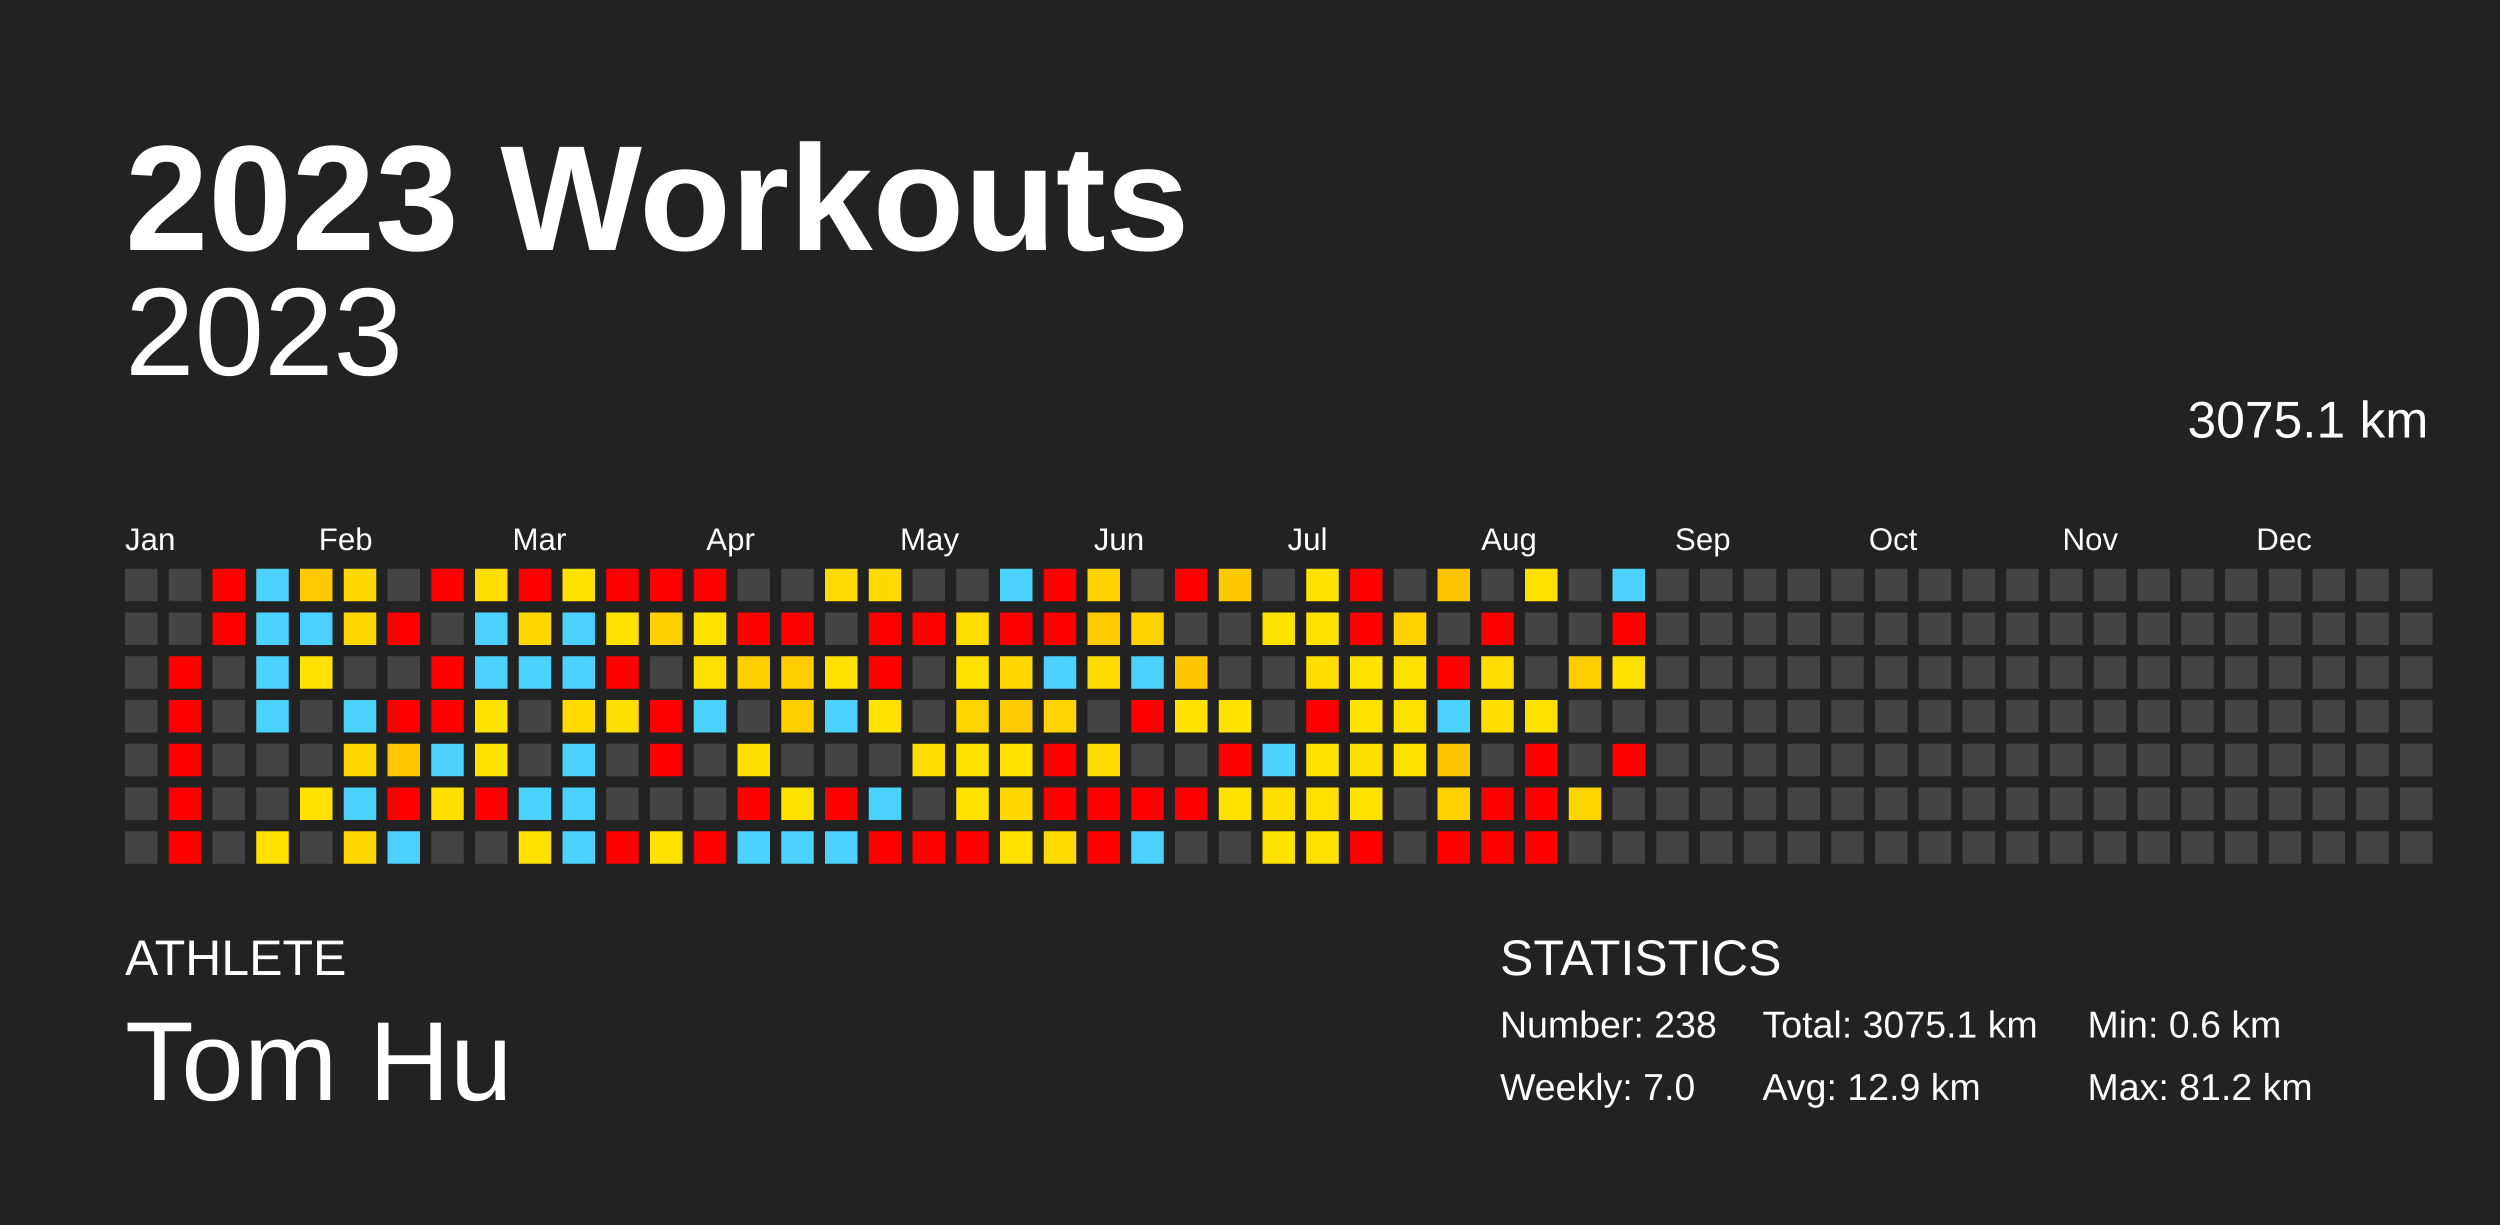
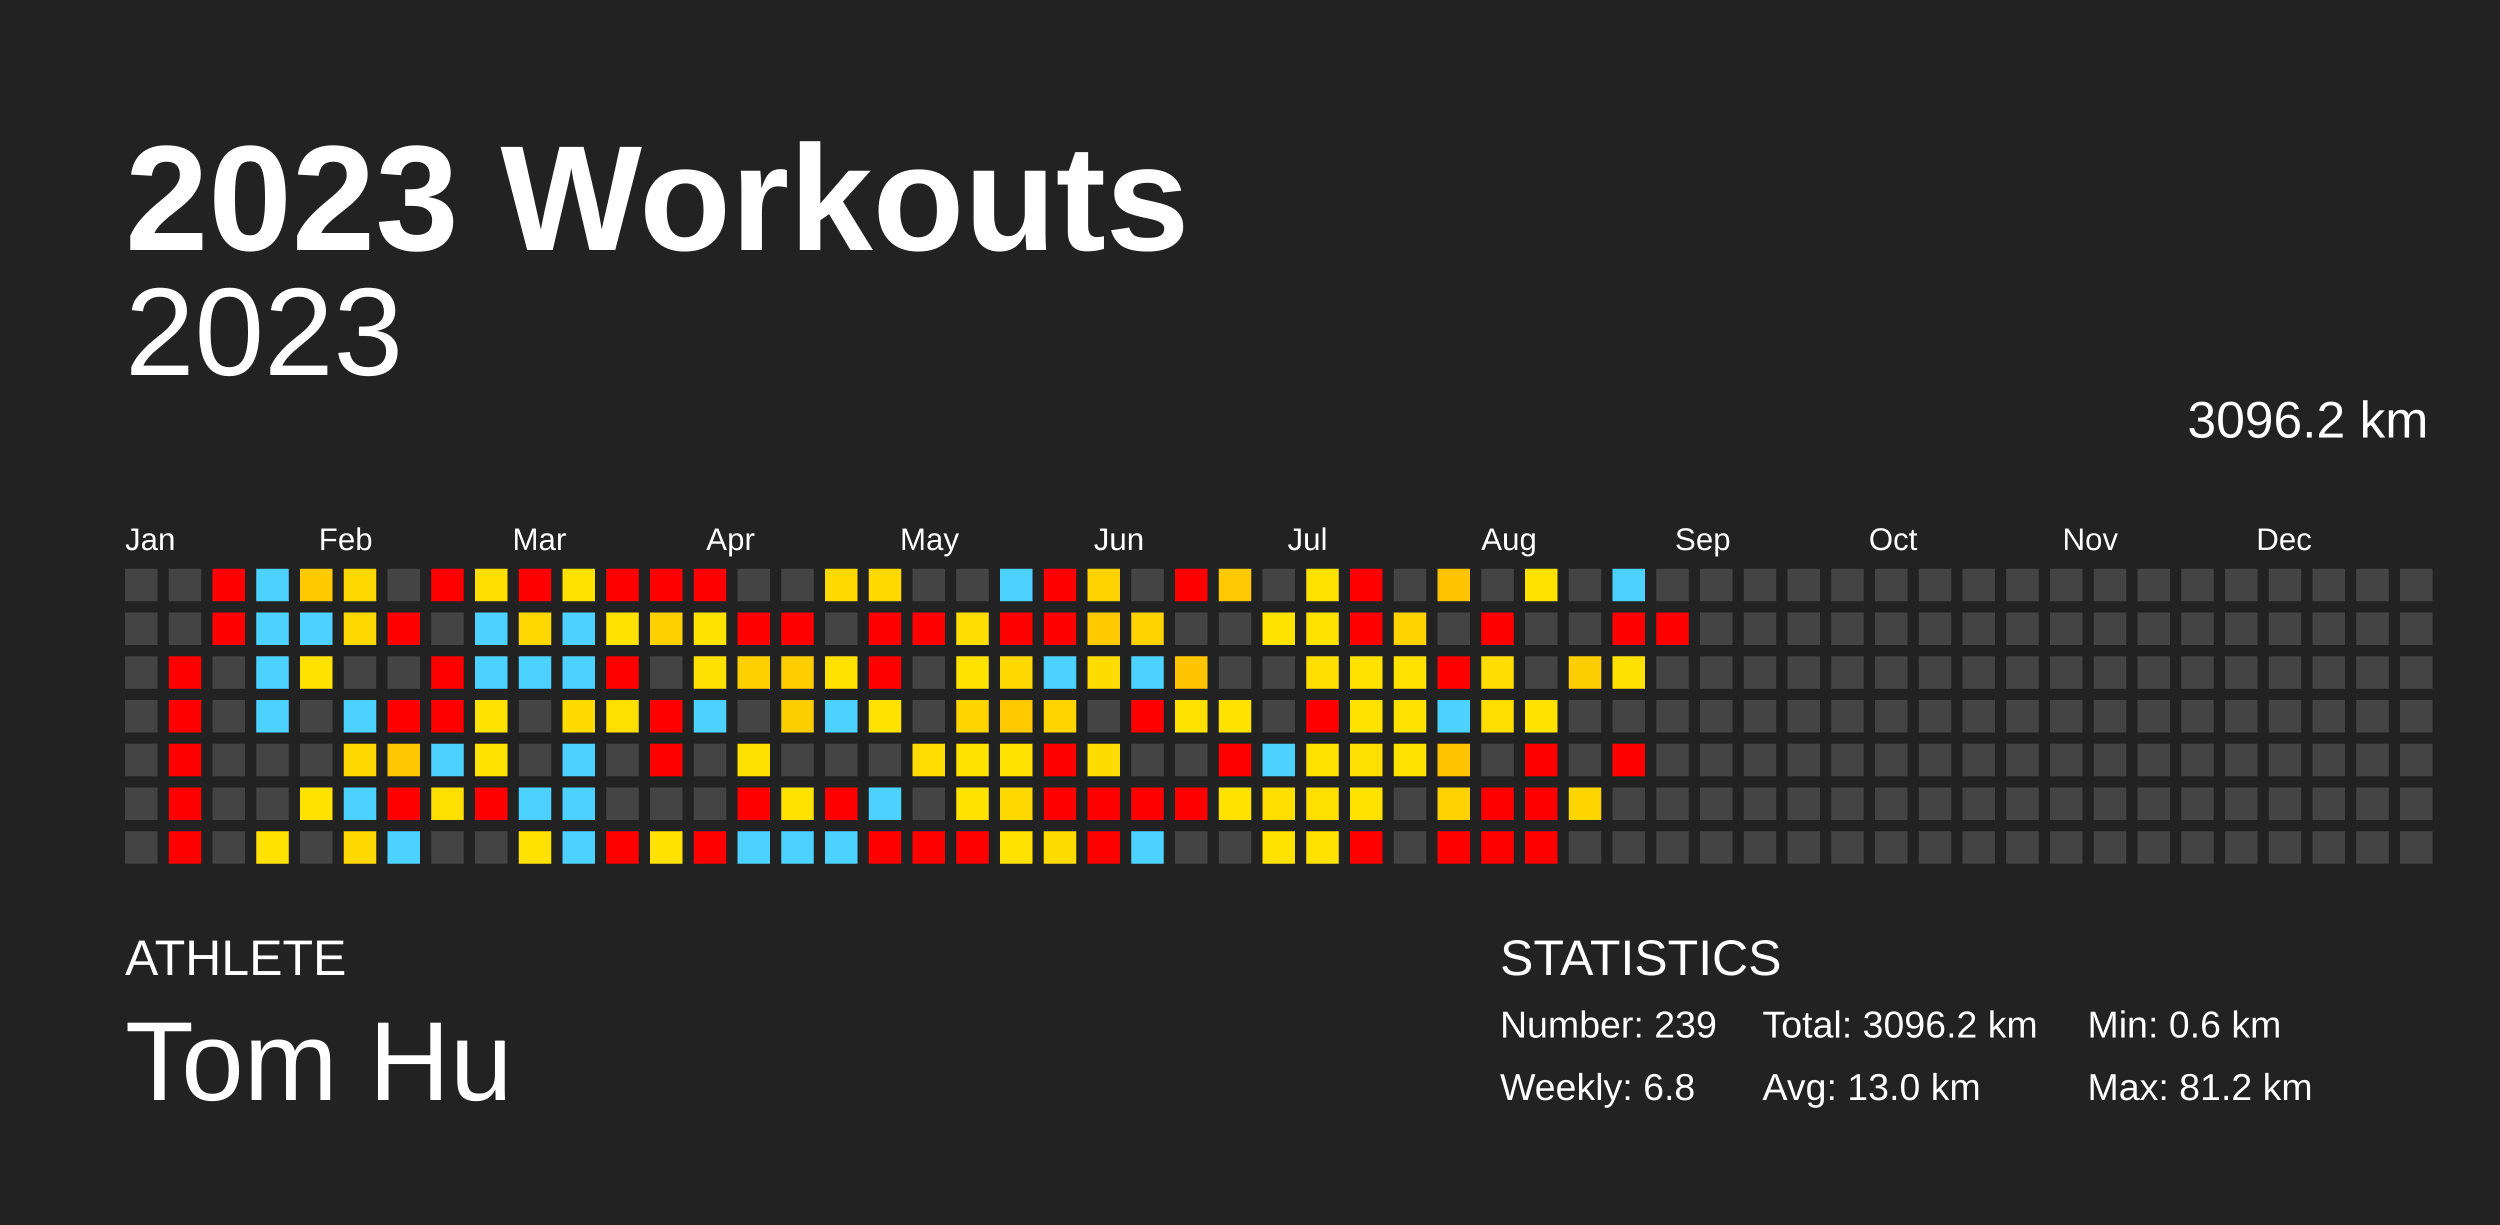
<svg xmlns="http://www.w3.org/2000/svg" baseProfile="full" height="98mm" version="1.1" viewBox="0,0,200,98" width="200mm">
  <defs />
  <rect fill="#222222" height="98" width="200" x="0" y="0" />
  <text fill="#FFFFFF" style="font-size:12px; font-family:Arial; font-weight:bold;" x="10" y="20">2023 Workouts</text>
  <text fill="#FFFFFF" style="font-size:4px; font-family:Arial" x="10" y="78">ATHLETE</text>
  <text fill="#FFFFFF" style="font-size:9px; font-family:Arial" x="10" y="88">Tom Hu</text>
  <text fill="#FFFFFF" style="font-size:4px; font-family:Arial" x="120" y="78">STATISTICS</text>
-   <text fill="#FFFFFF" style="font-size:3px; font-family:Arial" x="120" y="83">Number: 238</text>
-   <text fill="#FFFFFF" style="font-size:3px; font-family:Arial" x="120" y="88">Weekly: 7.0</text>
-   <text fill="#FFFFFF" style="font-size:3px; font-family:Arial" x="141" y="83">Total: 3075.1 km</text>
-   <text fill="#FFFFFF" style="font-size:3px; font-family:Arial" x="141" y="88">Avg: 12.9 km</text>
+   <text fill="#FFFFFF" style="font-size:3px; font-family:Arial" x="120" y="83">Number: 239</text>
+   <text fill="#FFFFFF" style="font-size:3px; font-family:Arial" x="120" y="88">Weekly: 6.8</text>
+   <text fill="#FFFFFF" style="font-size:3px; font-family:Arial" x="141" y="83">Total: 3096.2 km</text>
+   <text fill="#FFFFFF" style="font-size:3px; font-family:Arial" x="141" y="88">Avg: 13.0 km</text>
  <text fill="#FFFFFF" style="font-size:3px; font-family:Arial" x="167" y="83">Min: 0.6 km</text>
  <text fill="#FFFFFF" style="font-size:3px; font-family:Arial" x="167" y="88">Max: 81.2 km</text>
  <text alignment-baseline="hanging" fill="#FFFFFF" style="font-size:10.0px; font-family:Arial;" x="10" y="30">2023</text>
-   <text alignment-baseline="hanging" fill="#FFFFFF" style="font-size:4.125px; font-family:Arial;" x="175" y="35">3075.1 km</text>
+   <text alignment-baseline="hanging" fill="#FFFFFF" style="font-size:4.125px; font-family:Arial;" x="175" y="35">3096.2 km</text>
  <text fill="#FFFFFF" style="font-size:2.5px; font-family:Arial" x="10.0" y="44">Jan</text>
  <text fill="#FFFFFF" style="font-size:2.5px; font-family:Arial" x="25.5" y="44">Feb</text>
  <text fill="#FFFFFF" style="font-size:2.5px; font-family:Arial" x="41.0" y="44">Mar</text>
  <text fill="#FFFFFF" style="font-size:2.5px; font-family:Arial" x="56.5" y="44">Apr</text>
  <text fill="#FFFFFF" style="font-size:2.5px; font-family:Arial" x="72.0" y="44">May</text>
  <text fill="#FFFFFF" style="font-size:2.5px; font-family:Arial" x="87.5" y="44">Jun</text>
  <text fill="#FFFFFF" style="font-size:2.5px; font-family:Arial" x="103.0" y="44">Jul</text>
  <text fill="#FFFFFF" style="font-size:2.5px; font-family:Arial" x="118.5" y="44">Aug</text>
  <text fill="#FFFFFF" style="font-size:2.5px; font-family:Arial" x="134.0" y="44">Sep</text>
  <text fill="#FFFFFF" style="font-size:2.5px; font-family:Arial" x="149.5" y="44">Oct</text>
  <text fill="#FFFFFF" style="font-size:2.5px; font-family:Arial" x="165.0" y="44">Nov</text>
  <text fill="#FFFFFF" style="font-size:2.5px; font-family:Arial" x="180.5" y="44">Dec</text>
  <rect fill="#444444" height="2.6" width="2.6" x="10.0" y="45.5" />
  <rect fill="#444444" height="2.6" width="2.6" x="10.0" y="49.0" />
  <rect fill="#444444" height="2.6" width="2.6" x="10.0" y="52.5" />
  <rect fill="#444444" height="2.6" width="2.6" x="10.0" y="56.0" />
  <rect fill="#444444" height="2.6" width="2.6" x="10.0" y="59.5" />
  <rect fill="#444444" height="2.6" width="2.6" x="10.0" y="63.0" />
  <rect fill="#444444" height="2.6" width="2.6" x="10.0" y="66.5" />
  <rect fill="#444444" height="2.6" width="2.6" x="13.5" y="45.5" />
  <rect fill="#444444" height="2.6" width="2.6" x="13.5" y="49.0" />
  <rect fill="red" height="2.6" width="2.6" x="13.5" y="52.5" />
  <rect fill="red" height="2.6" width="2.6" x="13.5" y="56.0" />
  <rect fill="red" height="2.6" width="2.6" x="13.5" y="59.5" />
  <rect fill="red" height="2.6" width="2.6" x="13.5" y="63.0" />
  <rect fill="red" height="2.6" width="2.6" x="13.5" y="66.5" />
  <rect fill="red" height="2.6" width="2.6" x="17.0" y="45.5" />
  <rect fill="red" height="2.6" width="2.6" x="17.0" y="49.0" />
  <rect fill="#444444" height="2.6" width="2.6" x="17.0" y="52.5" />
  <rect fill="#444444" height="2.6" width="2.6" x="17.0" y="56.0" />
  <rect fill="#444444" height="2.6" width="2.6" x="17.0" y="59.5" />
  <rect fill="#444444" height="2.6" width="2.6" x="17.0" y="63.0" />
  <rect fill="#444444" height="2.6" width="2.6" x="17.0" y="66.5" />
  <rect fill="#4dd2ff" height="2.6" width="2.6" x="20.5" y="45.5" />
  <rect fill="#4dd2ff" height="2.6" width="2.6" x="20.5" y="49.0" />
  <rect fill="#4dd2ff" height="2.6" width="2.6" x="20.5" y="52.5" />
  <rect fill="#4dd2ff" height="2.6" width="2.6" x="20.5" y="56.0" />
  <rect fill="#444444" height="2.6" width="2.6" x="20.5" y="59.5" />
  <rect fill="#444444" height="2.6" width="2.6" x="20.5" y="63.0" />
  <rect fill="#ffe200" height="2.6" width="2.6" x="20.5" y="66.5" />
  <rect fill="#ffca00" height="2.6" width="2.6" x="24.0" y="45.5" />
  <rect fill="#4dd2ff" height="2.6" width="2.6" x="24.0" y="49.0" />
  <rect fill="#ffe200" height="2.6" width="2.6" x="24.0" y="52.5" />
  <rect fill="#444444" height="2.6" width="2.6" x="24.0" y="56.0" />
  <rect fill="#444444" height="2.6" width="2.6" x="24.0" y="59.5" />
  <rect fill="#ffe200" height="2.6" width="2.6" x="24.0" y="63.0" />
  <rect fill="#444444" height="2.6" width="2.6" x="24.0" y="66.5" />
  <rect fill="#ffd800" height="2.6" width="2.6" x="27.5" y="45.5" />
  <rect fill="#ffd800" height="2.6" width="2.6" x="27.5" y="49.0" />
  <rect fill="#444444" height="2.6" width="2.6" x="27.5" y="52.5" />
  <rect fill="#4dd2ff" height="2.6" width="2.6" x="27.5" y="56.0" />
  <rect fill="#ffd800" height="2.6" width="2.6" x="27.5" y="59.5" />
  <rect fill="#4dd2ff" height="2.6" width="2.6" x="27.5" y="63.0" />
  <rect fill="#ffd800" height="2.6" width="2.6" x="27.5" y="66.5" />
  <rect fill="#444444" height="2.6" width="2.6" x="31.0" y="45.5" />
  <rect fill="red" height="2.6" width="2.6" x="31.0" y="49.0" />
  <rect fill="#444444" height="2.6" width="2.6" x="31.0" y="52.5" />
  <rect fill="red" height="2.6" width="2.6" x="31.0" y="56.0" />
  <rect fill="#ffc700" height="2.6" width="2.6" x="31.0" y="59.5" />
  <rect fill="red" height="2.6" width="2.6" x="31.0" y="63.0" />
  <rect fill="#4dd2ff" height="2.6" width="2.6" x="31.0" y="66.5" />
  <rect fill="red" height="2.6" width="2.6" x="34.5" y="45.5" />
  <rect fill="#444444" height="2.6" width="2.6" x="34.5" y="49.0" />
  <rect fill="red" height="2.6" width="2.6" x="34.5" y="52.5" />
  <rect fill="red" height="2.6" width="2.6" x="34.5" y="56.0" />
  <rect fill="#4dd2ff" height="2.6" width="2.6" x="34.5" y="59.5" />
  <rect fill="#ffdf00" height="2.6" width="2.6" x="34.5" y="63.0" />
  <rect fill="#444444" height="2.6" width="2.6" x="34.5" y="66.5" />
  <rect fill="#ffde00" height="2.6" width="2.6" x="38.0" y="45.5" />
  <rect fill="#4dd2ff" height="2.6" width="2.6" x="38.0" y="49.0" />
  <rect fill="#4dd2ff" height="2.6" width="2.6" x="38.0" y="52.5" />
  <rect fill="#ffe200" height="2.6" width="2.6" x="38.0" y="56.0" />
  <rect fill="#ffe200" height="2.6" width="2.6" x="38.0" y="59.5" />
  <rect fill="red" height="2.6" width="2.6" x="38.0" y="63.0" />
  <rect fill="#444444" height="2.6" width="2.6" x="38.0" y="66.5" />
  <rect fill="red" height="2.6" width="2.6" x="41.5" y="45.5" />
  <rect fill="#ffd800" height="2.6" width="2.6" x="41.5" y="49.0" />
  <rect fill="#4dd2ff" height="2.6" width="2.6" x="41.5" y="52.5" />
  <rect fill="#444444" height="2.6" width="2.6" x="41.5" y="56.0" />
  <rect fill="#444444" height="2.6" width="2.6" x="41.5" y="59.5" />
  <rect fill="#4dd2ff" height="2.6" width="2.6" x="41.5" y="63.0" />
  <rect fill="#ffe200" height="2.6" width="2.6" x="41.5" y="66.5" />
  <rect fill="#ffe200" height="2.6" width="2.6" x="45.0" y="45.5" />
  <rect fill="#4dd2ff" height="2.6" width="2.6" x="45.0" y="49.0" />
  <rect fill="#4dd2ff" height="2.6" width="2.6" x="45.0" y="52.5" />
  <rect fill="#ffdb00" height="2.6" width="2.6" x="45.0" y="56.0" />
  <rect fill="#4dd2ff" height="2.6" width="2.6" x="45.0" y="59.5" />
  <rect fill="#4dd2ff" height="2.6" width="2.6" x="45.0" y="63.0" />
  <rect fill="#4dd2ff" height="2.6" width="2.6" x="45.0" y="66.5" />
  <rect fill="red" height="2.6" width="2.6" x="48.5" y="45.5" />
  <rect fill="#ffe200" height="2.6" width="2.6" x="48.5" y="49.0" />
  <rect fill="red" height="2.6" width="2.6" x="48.5" y="52.5" />
  <rect fill="#ffdf00" height="2.6" width="2.6" x="48.5" y="56.0" />
  <rect fill="#444444" height="2.6" width="2.6" x="48.5" y="59.5" />
  <rect fill="#444444" height="2.6" width="2.6" x="48.5" y="63.0" />
  <rect fill="red" height="2.6" width="2.6" x="48.5" y="66.5" />
  <rect fill="red" height="2.6" width="2.6" x="52.0" y="45.5" />
  <rect fill="#ffd000" height="2.6" width="2.6" x="52.0" y="49.0" />
  <rect fill="#444444" height="2.6" width="2.6" x="52.0" y="52.5" />
  <rect fill="red" height="2.6" width="2.6" x="52.0" y="56.0" />
  <rect fill="red" height="2.6" width="2.6" x="52.0" y="59.5" />
  <rect fill="#444444" height="2.6" width="2.6" x="52.0" y="63.0" />
  <rect fill="#ffe200" height="2.6" width="2.6" x="52.0" y="66.5" />
  <rect fill="red" height="2.6" width="2.6" x="55.5" y="45.5" />
  <rect fill="#ffe200" height="2.6" width="2.6" x="55.5" y="49.0" />
  <rect fill="#ffe000" height="2.6" width="2.6" x="55.5" y="52.5" />
  <rect fill="#4dd2ff" height="2.6" width="2.6" x="55.5" y="56.0" />
  <rect fill="#444444" height="2.6" width="2.6" x="55.5" y="59.5" />
  <rect fill="#444444" height="2.6" width="2.6" x="55.5" y="63.0" />
  <rect fill="red" height="2.6" width="2.6" x="55.5" y="66.5" />
  <rect fill="#444444" height="2.6" width="2.6" x="59.0" y="45.5" />
  <rect fill="red" height="2.6" width="2.6" x="59.0" y="49.0" />
  <rect fill="#ffd000" height="2.6" width="2.6" x="59.0" y="52.5" />
  <rect fill="#444444" height="2.6" width="2.6" x="59.0" y="56.0" />
  <rect fill="#ffdf00" height="2.6" width="2.6" x="59.0" y="59.5" />
  <rect fill="red" height="2.6" width="2.6" x="59.0" y="63.0" />
  <rect fill="#4dd2ff" height="2.6" width="2.6" x="59.0" y="66.5" />
  <rect fill="#444444" height="2.6" width="2.6" x="62.5" y="45.5" />
  <rect fill="red" height="2.6" width="2.6" x="62.5" y="49.0" />
  <rect fill="#ffcd00" height="2.6" width="2.6" x="62.5" y="52.5" />
  <rect fill="#ffce00" height="2.6" width="2.6" x="62.5" y="56.0" />
  <rect fill="#444444" height="2.6" width="2.6" x="62.5" y="59.5" />
  <rect fill="#ffe200" height="2.6" width="2.6" x="62.5" y="63.0" />
  <rect fill="#4dd2ff" height="2.6" width="2.6" x="62.5" y="66.5" />
  <rect fill="#ffda00" height="2.6" width="2.6" x="66.0" y="45.5" />
  <rect fill="#444444" height="2.6" width="2.6" x="66.0" y="49.0" />
  <rect fill="#ffe200" height="2.6" width="2.6" x="66.0" y="52.5" />
  <rect fill="#4dd2ff" height="2.6" width="2.6" x="66.0" y="56.0" />
  <rect fill="#444444" height="2.6" width="2.6" x="66.0" y="59.5" />
  <rect fill="red" height="2.6" width="2.6" x="66.0" y="63.0" />
  <rect fill="#4dd2ff" height="2.6" width="2.6" x="66.0" y="66.5" />
  <rect fill="#ffd900" height="2.6" width="2.6" x="69.5" y="45.5" />
  <rect fill="red" height="2.6" width="2.6" x="69.5" y="49.0" />
  <rect fill="red" height="2.6" width="2.6" x="69.5" y="52.5" />
  <rect fill="#ffe200" height="2.6" width="2.6" x="69.5" y="56.0" />
  <rect fill="#444444" height="2.6" width="2.6" x="69.5" y="59.5" />
  <rect fill="#4dd2ff" height="2.6" width="2.6" x="69.5" y="63.0" />
  <rect fill="red" height="2.6" width="2.6" x="69.5" y="66.5" />
  <rect fill="#444444" height="2.6" width="2.6" x="73.0" y="45.5" />
  <rect fill="red" height="2.6" width="2.6" x="73.0" y="49.0" />
  <rect fill="#444444" height="2.6" width="2.6" x="73.0" y="52.5" />
  <rect fill="#444444" height="2.6" width="2.6" x="73.0" y="56.0" />
  <rect fill="#ffdd00" height="2.6" width="2.6" x="73.0" y="59.5" />
  <rect fill="#444444" height="2.6" width="2.6" x="73.0" y="63.0" />
  <rect fill="red" height="2.6" width="2.6" x="73.0" y="66.5" />
  <rect fill="#444444" height="2.6" width="2.6" x="76.5" y="45.5" />
  <rect fill="#ffdd00" height="2.6" width="2.6" x="76.5" y="49.0" />
  <rect fill="#ffe200" height="2.6" width="2.6" x="76.5" y="52.5" />
  <rect fill="#ffd500" height="2.6" width="2.6" x="76.5" y="56.0" />
  <rect fill="#ffe200" height="2.6" width="2.6" x="76.5" y="59.5" />
  <rect fill="#ffe200" height="2.6" width="2.6" x="76.5" y="63.0" />
  <rect fill="red" height="2.6" width="2.6" x="76.5" y="66.5" />
  <rect fill="#4dd2ff" height="2.6" width="2.6" x="80.0" y="45.5" />
  <rect fill="red" height="2.6" width="2.6" x="80.0" y="49.0" />
  <rect fill="#ffd800" height="2.6" width="2.6" x="80.0" y="52.5" />
  <rect fill="#ffcb00" height="2.6" width="2.6" x="80.0" y="56.0" />
  <rect fill="#ffe200" height="2.6" width="2.6" x="80.0" y="59.5" />
  <rect fill="#ffd800" height="2.6" width="2.6" x="80.0" y="63.0" />
  <rect fill="#ffe200" height="2.6" width="2.6" x="80.0" y="66.5" />
  <rect fill="red" height="2.6" width="2.6" x="83.5" y="45.5" />
  <rect fill="red" height="2.6" width="2.6" x="83.5" y="49.0" />
  <rect fill="#4dd2ff" height="2.6" width="2.6" x="83.5" y="52.5" />
  <rect fill="#ffd400" height="2.6" width="2.6" x="83.5" y="56.0" />
  <rect fill="red" height="2.6" width="2.6" x="83.5" y="59.5" />
  <rect fill="red" height="2.6" width="2.6" x="83.5" y="63.0" />
  <rect fill="#ffdc00" height="2.6" width="2.6" x="83.5" y="66.5" />
  <rect fill="#ffd200" height="2.6" width="2.6" x="87.0" y="45.5" />
  <rect fill="#ffcb00" height="2.6" width="2.6" x="87.0" y="49.0" />
  <rect fill="#ffdc00" height="2.6" width="2.6" x="87.0" y="52.5" />
  <rect fill="#444444" height="2.6" width="2.6" x="87.0" y="56.0" />
  <rect fill="#ffdc00" height="2.6" width="2.6" x="87.0" y="59.5" />
  <rect fill="red" height="2.6" width="2.6" x="87.0" y="63.0" />
  <rect fill="red" height="2.6" width="2.6" x="87.0" y="66.5" />
  <rect fill="#444444" height="2.6" width="2.6" x="90.5" y="45.5" />
  <rect fill="#ffd200" height="2.6" width="2.6" x="90.5" y="49.0" />
  <rect fill="#4dd2ff" height="2.6" width="2.6" x="90.5" y="52.5" />
  <rect fill="red" height="2.6" width="2.6" x="90.5" y="56.0" />
  <rect fill="#444444" height="2.6" width="2.6" x="90.5" y="59.5" />
  <rect fill="red" height="2.6" width="2.6" x="90.5" y="63.0" />
  <rect fill="#4dd2ff" height="2.6" width="2.6" x="90.5" y="66.5" />
  <rect fill="red" height="2.6" width="2.6" x="94.0" y="45.5" />
  <rect fill="#444444" height="2.6" width="2.6" x="94.0" y="49.0" />
  <rect fill="#ffc600" height="2.6" width="2.6" x="94.0" y="52.5" />
  <rect fill="#ffe200" height="2.6" width="2.6" x="94.0" y="56.0" />
  <rect fill="#444444" height="2.6" width="2.6" x="94.0" y="59.5" />
  <rect fill="red" height="2.6" width="2.6" x="94.0" y="63.0" />
  <rect fill="#444444" height="2.6" width="2.6" x="94.0" y="66.5" />
  <rect fill="#ffc900" height="2.6" width="2.6" x="97.5" y="45.5" />
  <rect fill="#444444" height="2.6" width="2.6" x="97.5" y="49.0" />
  <rect fill="#444444" height="2.6" width="2.6" x="97.5" y="52.5" />
  <rect fill="#ffe200" height="2.6" width="2.6" x="97.5" y="56.0" />
  <rect fill="red" height="2.6" width="2.6" x="97.5" y="59.5" />
  <rect fill="#ffe200" height="2.6" width="2.6" x="97.5" y="63.0" />
  <rect fill="#444444" height="2.6" width="2.6" x="97.5" y="66.5" />
  <rect fill="#444444" height="2.6" width="2.6" x="101.0" y="45.5" />
  <rect fill="#ffe200" height="2.6" width="2.6" x="101.0" y="49.0" />
  <rect fill="#444444" height="2.6" width="2.6" x="101.0" y="52.5" />
  <rect fill="#444444" height="2.6" width="2.6" x="101.0" y="56.0" />
  <rect fill="#4dd2ff" height="2.6" width="2.6" x="101.0" y="59.5" />
  <rect fill="#ffde00" height="2.6" width="2.6" x="101.0" y="63.0" />
  <rect fill="#ffe200" height="2.6" width="2.6" x="101.0" y="66.5" />
  <rect fill="#ffe200" height="2.6" width="2.6" x="104.5" y="45.5" />
  <rect fill="#ffe200" height="2.6" width="2.6" x="104.5" y="49.0" />
  <rect fill="#ffde00" height="2.6" width="2.6" x="104.5" y="52.5" />
  <rect fill="red" height="2.6" width="2.6" x="104.5" y="56.0" />
  <rect fill="#ffe200" height="2.6" width="2.6" x="104.5" y="59.5" />
  <rect fill="#ffe000" height="2.6" width="2.6" x="104.5" y="63.0" />
  <rect fill="#ffe200" height="2.6" width="2.6" x="104.5" y="66.5" />
  <rect fill="red" height="2.6" width="2.6" x="108.0" y="45.5" />
  <rect fill="red" height="2.6" width="2.6" x="108.0" y="49.0" />
  <rect fill="#ffe200" height="2.6" width="2.6" x="108.0" y="52.5" />
  <rect fill="#ffe200" height="2.6" width="2.6" x="108.0" y="56.0" />
  <rect fill="#ffdf00" height="2.6" width="2.6" x="108.0" y="59.5" />
  <rect fill="#ffe200" height="2.6" width="2.6" x="108.0" y="63.0" />
  <rect fill="red" height="2.6" width="2.6" x="108.0" y="66.5" />
  <rect fill="#444444" height="2.6" width="2.6" x="111.5" y="45.5" />
  <rect fill="#ffd200" height="2.6" width="2.6" x="111.5" y="49.0" />
  <rect fill="#ffe200" height="2.6" width="2.6" x="111.5" y="52.5" />
  <rect fill="#ffe200" height="2.6" width="2.6" x="111.5" y="56.0" />
  <rect fill="#ffe200" height="2.6" width="2.6" x="111.5" y="59.5" />
  <rect fill="#444444" height="2.6" width="2.6" x="111.5" y="63.0" />
  <rect fill="#444444" height="2.6" width="2.6" x="111.5" y="66.5" />
  <rect fill="#ffc300" height="2.6" width="2.6" x="115.0" y="45.5" />
  <rect fill="#444444" height="2.6" width="2.6" x="115.0" y="49.0" />
  <rect fill="red" height="2.6" width="2.6" x="115.0" y="52.5" />
  <rect fill="#4dd2ff" height="2.6" width="2.6" x="115.0" y="56.0" />
  <rect fill="#ffc300" height="2.6" width="2.6" x="115.0" y="59.5" />
  <rect fill="#ffd100" height="2.6" width="2.6" x="115.0" y="63.0" />
  <rect fill="red" height="2.6" width="2.6" x="115.0" y="66.5" />
  <rect fill="#444444" height="2.6" width="2.6" x="118.5" y="45.5" />
  <rect fill="red" height="2.6" width="2.6" x="118.5" y="49.0" />
  <rect fill="#ffdd00" height="2.6" width="2.6" x="118.5" y="52.5" />
  <rect fill="#ffde00" height="2.6" width="2.6" x="118.5" y="56.0" />
  <rect fill="#444444" height="2.6" width="2.6" x="118.5" y="59.5" />
  <rect fill="red" height="2.6" width="2.6" x="118.5" y="63.0" />
  <rect fill="red" height="2.6" width="2.6" x="118.5" y="66.5" />
  <rect fill="#ffe200" height="2.6" width="2.6" x="122.0" y="45.5" />
  <rect fill="#444444" height="2.6" width="2.6" x="122.0" y="49.0" />
  <rect fill="#444444" height="2.6" width="2.6" x="122.0" y="52.5" />
  <rect fill="#ffe200" height="2.6" width="2.6" x="122.0" y="56.0" />
  <rect fill="red" height="2.6" width="2.6" x="122.0" y="59.5" />
  <rect fill="red" height="2.6" width="2.6" x="122.0" y="63.0" />
  <rect fill="red" height="2.6" width="2.6" x="122.0" y="66.5" />
  <rect fill="#444444" height="2.6" width="2.6" x="125.5" y="45.5" />
  <rect fill="#444444" height="2.6" width="2.6" x="125.5" y="49.0" />
  <rect fill="#ffce00" height="2.6" width="2.6" x="125.5" y="52.5" />
  <rect fill="#444444" height="2.6" width="2.6" x="125.5" y="56.0" />
  <rect fill="#444444" height="2.6" width="2.6" x="125.5" y="59.5" />
  <rect fill="#ffd500" height="2.6" width="2.6" x="125.5" y="63.0" />
  <rect fill="#444444" height="2.6" width="2.6" x="125.5" y="66.5" />
  <rect fill="#4dd2ff" height="2.6" width="2.6" x="129.0" y="45.5" />
  <rect fill="red" height="2.6" width="2.6" x="129.0" y="49.0" />
  <rect fill="#ffe100" height="2.6" width="2.6" x="129.0" y="52.5" />
  <rect fill="#444444" height="2.6" width="2.6" x="129.0" y="56.0" />
  <rect fill="red" height="2.6" width="2.6" x="129.0" y="59.5" />
  <rect fill="#444444" height="2.6" width="2.6" x="129.0" y="63.0" />
  <rect fill="#444444" height="2.6" width="2.6" x="129.0" y="66.5" />
  <rect fill="#444444" height="2.6" width="2.6" x="132.5" y="45.5" />
-   <rect fill="#444444" height="2.6" width="2.6" x="132.5" y="49.0" />
+   <rect fill="red" height="2.6" width="2.6" x="132.5" y="49.0" />
  <rect fill="#444444" height="2.6" width="2.6" x="132.5" y="52.5" />
  <rect fill="#444444" height="2.6" width="2.6" x="132.5" y="56.0" />
  <rect fill="#444444" height="2.6" width="2.6" x="132.5" y="59.5" />
  <rect fill="#444444" height="2.6" width="2.6" x="132.5" y="63.0" />
  <rect fill="#444444" height="2.6" width="2.6" x="132.5" y="66.5" />
  <rect fill="#444444" height="2.6" width="2.6" x="136.0" y="45.5" />
  <rect fill="#444444" height="2.6" width="2.6" x="136.0" y="49.0" />
  <rect fill="#444444" height="2.6" width="2.6" x="136.0" y="52.5" />
  <rect fill="#444444" height="2.6" width="2.6" x="136.0" y="56.0" />
  <rect fill="#444444" height="2.6" width="2.6" x="136.0" y="59.5" />
  <rect fill="#444444" height="2.6" width="2.6" x="136.0" y="63.0" />
  <rect fill="#444444" height="2.6" width="2.6" x="136.0" y="66.5" />
  <rect fill="#444444" height="2.6" width="2.6" x="139.5" y="45.5" />
  <rect fill="#444444" height="2.6" width="2.6" x="139.5" y="49.0" />
  <rect fill="#444444" height="2.6" width="2.6" x="139.5" y="52.5" />
  <rect fill="#444444" height="2.6" width="2.6" x="139.5" y="56.0" />
  <rect fill="#444444" height="2.6" width="2.6" x="139.5" y="59.5" />
  <rect fill="#444444" height="2.6" width="2.6" x="139.5" y="63.0" />
  <rect fill="#444444" height="2.6" width="2.6" x="139.5" y="66.5" />
  <rect fill="#444444" height="2.6" width="2.6" x="143.0" y="45.5" />
  <rect fill="#444444" height="2.6" width="2.6" x="143.0" y="49.0" />
  <rect fill="#444444" height="2.6" width="2.6" x="143.0" y="52.5" />
  <rect fill="#444444" height="2.6" width="2.6" x="143.0" y="56.0" />
  <rect fill="#444444" height="2.6" width="2.6" x="143.0" y="59.5" />
  <rect fill="#444444" height="2.6" width="2.6" x="143.0" y="63.0" />
  <rect fill="#444444" height="2.6" width="2.6" x="143.0" y="66.5" />
  <rect fill="#444444" height="2.6" width="2.6" x="146.5" y="45.5" />
  <rect fill="#444444" height="2.6" width="2.6" x="146.5" y="49.0" />
  <rect fill="#444444" height="2.6" width="2.6" x="146.5" y="52.5" />
  <rect fill="#444444" height="2.6" width="2.6" x="146.5" y="56.0" />
  <rect fill="#444444" height="2.6" width="2.6" x="146.5" y="59.5" />
  <rect fill="#444444" height="2.6" width="2.6" x="146.5" y="63.0" />
  <rect fill="#444444" height="2.6" width="2.6" x="146.5" y="66.5" />
  <rect fill="#444444" height="2.6" width="2.6" x="150.0" y="45.5" />
  <rect fill="#444444" height="2.6" width="2.6" x="150.0" y="49.0" />
  <rect fill="#444444" height="2.6" width="2.6" x="150.0" y="52.5" />
  <rect fill="#444444" height="2.6" width="2.6" x="150.0" y="56.0" />
  <rect fill="#444444" height="2.6" width="2.6" x="150.0" y="59.5" />
  <rect fill="#444444" height="2.6" width="2.6" x="150.0" y="63.0" />
  <rect fill="#444444" height="2.6" width="2.6" x="150.0" y="66.5" />
  <rect fill="#444444" height="2.6" width="2.6" x="153.5" y="45.5" />
  <rect fill="#444444" height="2.6" width="2.6" x="153.5" y="49.0" />
  <rect fill="#444444" height="2.6" width="2.6" x="153.5" y="52.5" />
  <rect fill="#444444" height="2.6" width="2.6" x="153.5" y="56.0" />
  <rect fill="#444444" height="2.6" width="2.6" x="153.5" y="59.5" />
  <rect fill="#444444" height="2.6" width="2.6" x="153.5" y="63.0" />
  <rect fill="#444444" height="2.6" width="2.6" x="153.5" y="66.5" />
  <rect fill="#444444" height="2.6" width="2.6" x="157.0" y="45.5" />
  <rect fill="#444444" height="2.6" width="2.6" x="157.0" y="49.0" />
  <rect fill="#444444" height="2.6" width="2.6" x="157.0" y="52.5" />
  <rect fill="#444444" height="2.6" width="2.6" x="157.0" y="56.0" />
  <rect fill="#444444" height="2.6" width="2.6" x="157.0" y="59.5" />
  <rect fill="#444444" height="2.6" width="2.6" x="157.0" y="63.0" />
  <rect fill="#444444" height="2.6" width="2.6" x="157.0" y="66.5" />
  <rect fill="#444444" height="2.6" width="2.6" x="160.5" y="45.5" />
  <rect fill="#444444" height="2.6" width="2.6" x="160.5" y="49.0" />
  <rect fill="#444444" height="2.6" width="2.6" x="160.5" y="52.5" />
  <rect fill="#444444" height="2.6" width="2.6" x="160.5" y="56.0" />
  <rect fill="#444444" height="2.6" width="2.6" x="160.5" y="59.5" />
  <rect fill="#444444" height="2.6" width="2.6" x="160.5" y="63.0" />
  <rect fill="#444444" height="2.6" width="2.6" x="160.5" y="66.5" />
  <rect fill="#444444" height="2.6" width="2.6" x="164.0" y="45.5" />
  <rect fill="#444444" height="2.6" width="2.6" x="164.0" y="49.0" />
  <rect fill="#444444" height="2.6" width="2.6" x="164.0" y="52.5" />
  <rect fill="#444444" height="2.6" width="2.6" x="164.0" y="56.0" />
  <rect fill="#444444" height="2.6" width="2.6" x="164.0" y="59.5" />
  <rect fill="#444444" height="2.6" width="2.6" x="164.0" y="63.0" />
  <rect fill="#444444" height="2.6" width="2.6" x="164.0" y="66.5" />
  <rect fill="#444444" height="2.6" width="2.6" x="167.5" y="45.5" />
  <rect fill="#444444" height="2.6" width="2.6" x="167.5" y="49.0" />
  <rect fill="#444444" height="2.6" width="2.6" x="167.5" y="52.5" />
  <rect fill="#444444" height="2.6" width="2.6" x="167.5" y="56.0" />
  <rect fill="#444444" height="2.6" width="2.6" x="167.5" y="59.5" />
  <rect fill="#444444" height="2.6" width="2.6" x="167.5" y="63.0" />
  <rect fill="#444444" height="2.6" width="2.6" x="167.5" y="66.5" />
  <rect fill="#444444" height="2.6" width="2.6" x="171.0" y="45.5" />
  <rect fill="#444444" height="2.6" width="2.6" x="171.0" y="49.0" />
  <rect fill="#444444" height="2.6" width="2.6" x="171.0" y="52.5" />
  <rect fill="#444444" height="2.6" width="2.6" x="171.0" y="56.0" />
  <rect fill="#444444" height="2.6" width="2.6" x="171.0" y="59.5" />
  <rect fill="#444444" height="2.6" width="2.6" x="171.0" y="63.0" />
  <rect fill="#444444" height="2.6" width="2.6" x="171.0" y="66.5" />
  <rect fill="#444444" height="2.6" width="2.6" x="174.5" y="45.5" />
  <rect fill="#444444" height="2.6" width="2.6" x="174.5" y="49.0" />
  <rect fill="#444444" height="2.6" width="2.6" x="174.5" y="52.5" />
  <rect fill="#444444" height="2.6" width="2.6" x="174.5" y="56.0" />
  <rect fill="#444444" height="2.6" width="2.6" x="174.5" y="59.5" />
  <rect fill="#444444" height="2.6" width="2.6" x="174.5" y="63.0" />
  <rect fill="#444444" height="2.6" width="2.6" x="174.5" y="66.5" />
  <rect fill="#444444" height="2.6" width="2.6" x="178.0" y="45.5" />
  <rect fill="#444444" height="2.6" width="2.6" x="178.0" y="49.0" />
  <rect fill="#444444" height="2.6" width="2.6" x="178.0" y="52.5" />
  <rect fill="#444444" height="2.6" width="2.6" x="178.0" y="56.0" />
  <rect fill="#444444" height="2.6" width="2.6" x="178.0" y="59.5" />
  <rect fill="#444444" height="2.6" width="2.6" x="178.0" y="63.0" />
  <rect fill="#444444" height="2.6" width="2.6" x="178.0" y="66.5" />
  <rect fill="#444444" height="2.6" width="2.6" x="181.5" y="45.5" />
  <rect fill="#444444" height="2.6" width="2.6" x="181.5" y="49.0" />
  <rect fill="#444444" height="2.6" width="2.6" x="181.5" y="52.5" />
  <rect fill="#444444" height="2.6" width="2.6" x="181.5" y="56.0" />
  <rect fill="#444444" height="2.6" width="2.6" x="181.5" y="59.5" />
  <rect fill="#444444" height="2.6" width="2.6" x="181.5" y="63.0" />
  <rect fill="#444444" height="2.6" width="2.6" x="181.5" y="66.5" />
  <rect fill="#444444" height="2.6" width="2.6" x="185.0" y="45.5" />
  <rect fill="#444444" height="2.6" width="2.6" x="185.0" y="49.0" />
  <rect fill="#444444" height="2.6" width="2.6" x="185.0" y="52.5" />
  <rect fill="#444444" height="2.6" width="2.6" x="185.0" y="56.0" />
  <rect fill="#444444" height="2.6" width="2.6" x="185.0" y="59.5" />
  <rect fill="#444444" height="2.6" width="2.6" x="185.0" y="63.0" />
  <rect fill="#444444" height="2.6" width="2.6" x="185.0" y="66.5" />
  <rect fill="#444444" height="2.6" width="2.6" x="188.5" y="45.5" />
  <rect fill="#444444" height="2.6" width="2.6" x="188.5" y="49.0" />
  <rect fill="#444444" height="2.6" width="2.6" x="188.5" y="52.5" />
  <rect fill="#444444" height="2.6" width="2.6" x="188.5" y="56.0" />
  <rect fill="#444444" height="2.6" width="2.6" x="188.5" y="59.5" />
  <rect fill="#444444" height="2.6" width="2.6" x="188.5" y="63.0" />
  <rect fill="#444444" height="2.6" width="2.6" x="188.5" y="66.5" />
  <rect fill="#444444" height="2.6" width="2.6" x="192.0" y="45.5" />
  <rect fill="#444444" height="2.6" width="2.6" x="192.0" y="49.0" />
  <rect fill="#444444" height="2.6" width="2.6" x="192.0" y="52.5" />
  <rect fill="#444444" height="2.6" width="2.6" x="192.0" y="56.0" />
  <rect fill="#444444" height="2.6" width="2.6" x="192.0" y="59.5" />
  <rect fill="#444444" height="2.6" width="2.6" x="192.0" y="63.0" />
  <rect fill="#444444" height="2.6" width="2.6" x="192.0" y="66.5" />
</svg>
